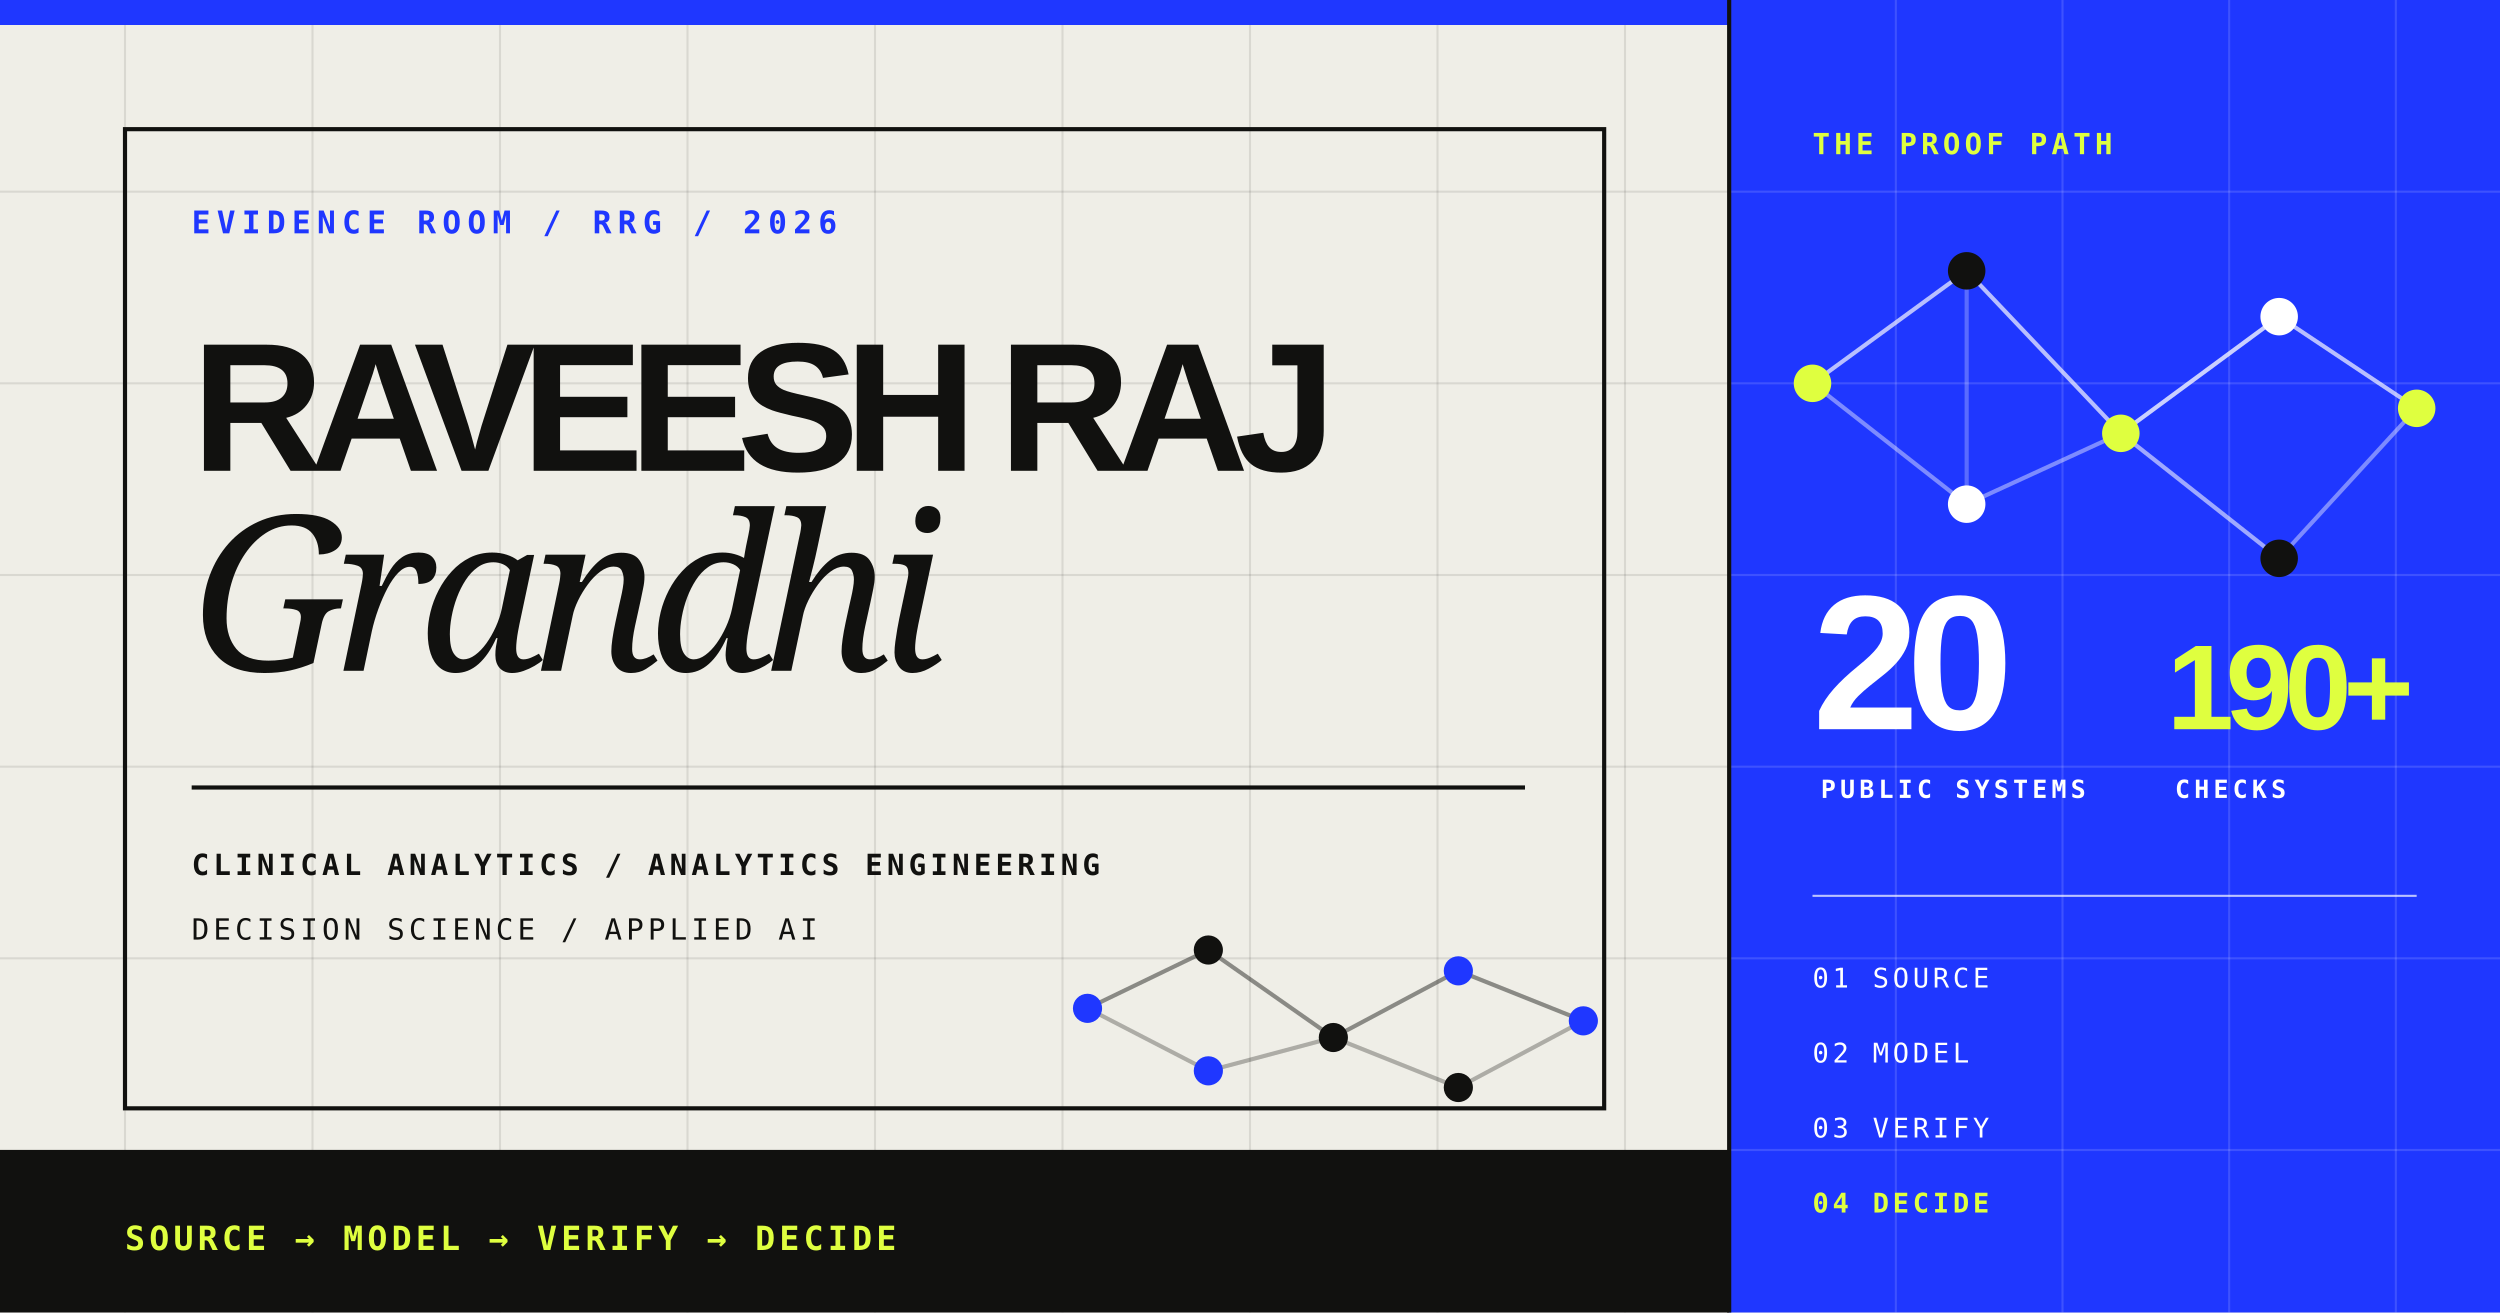
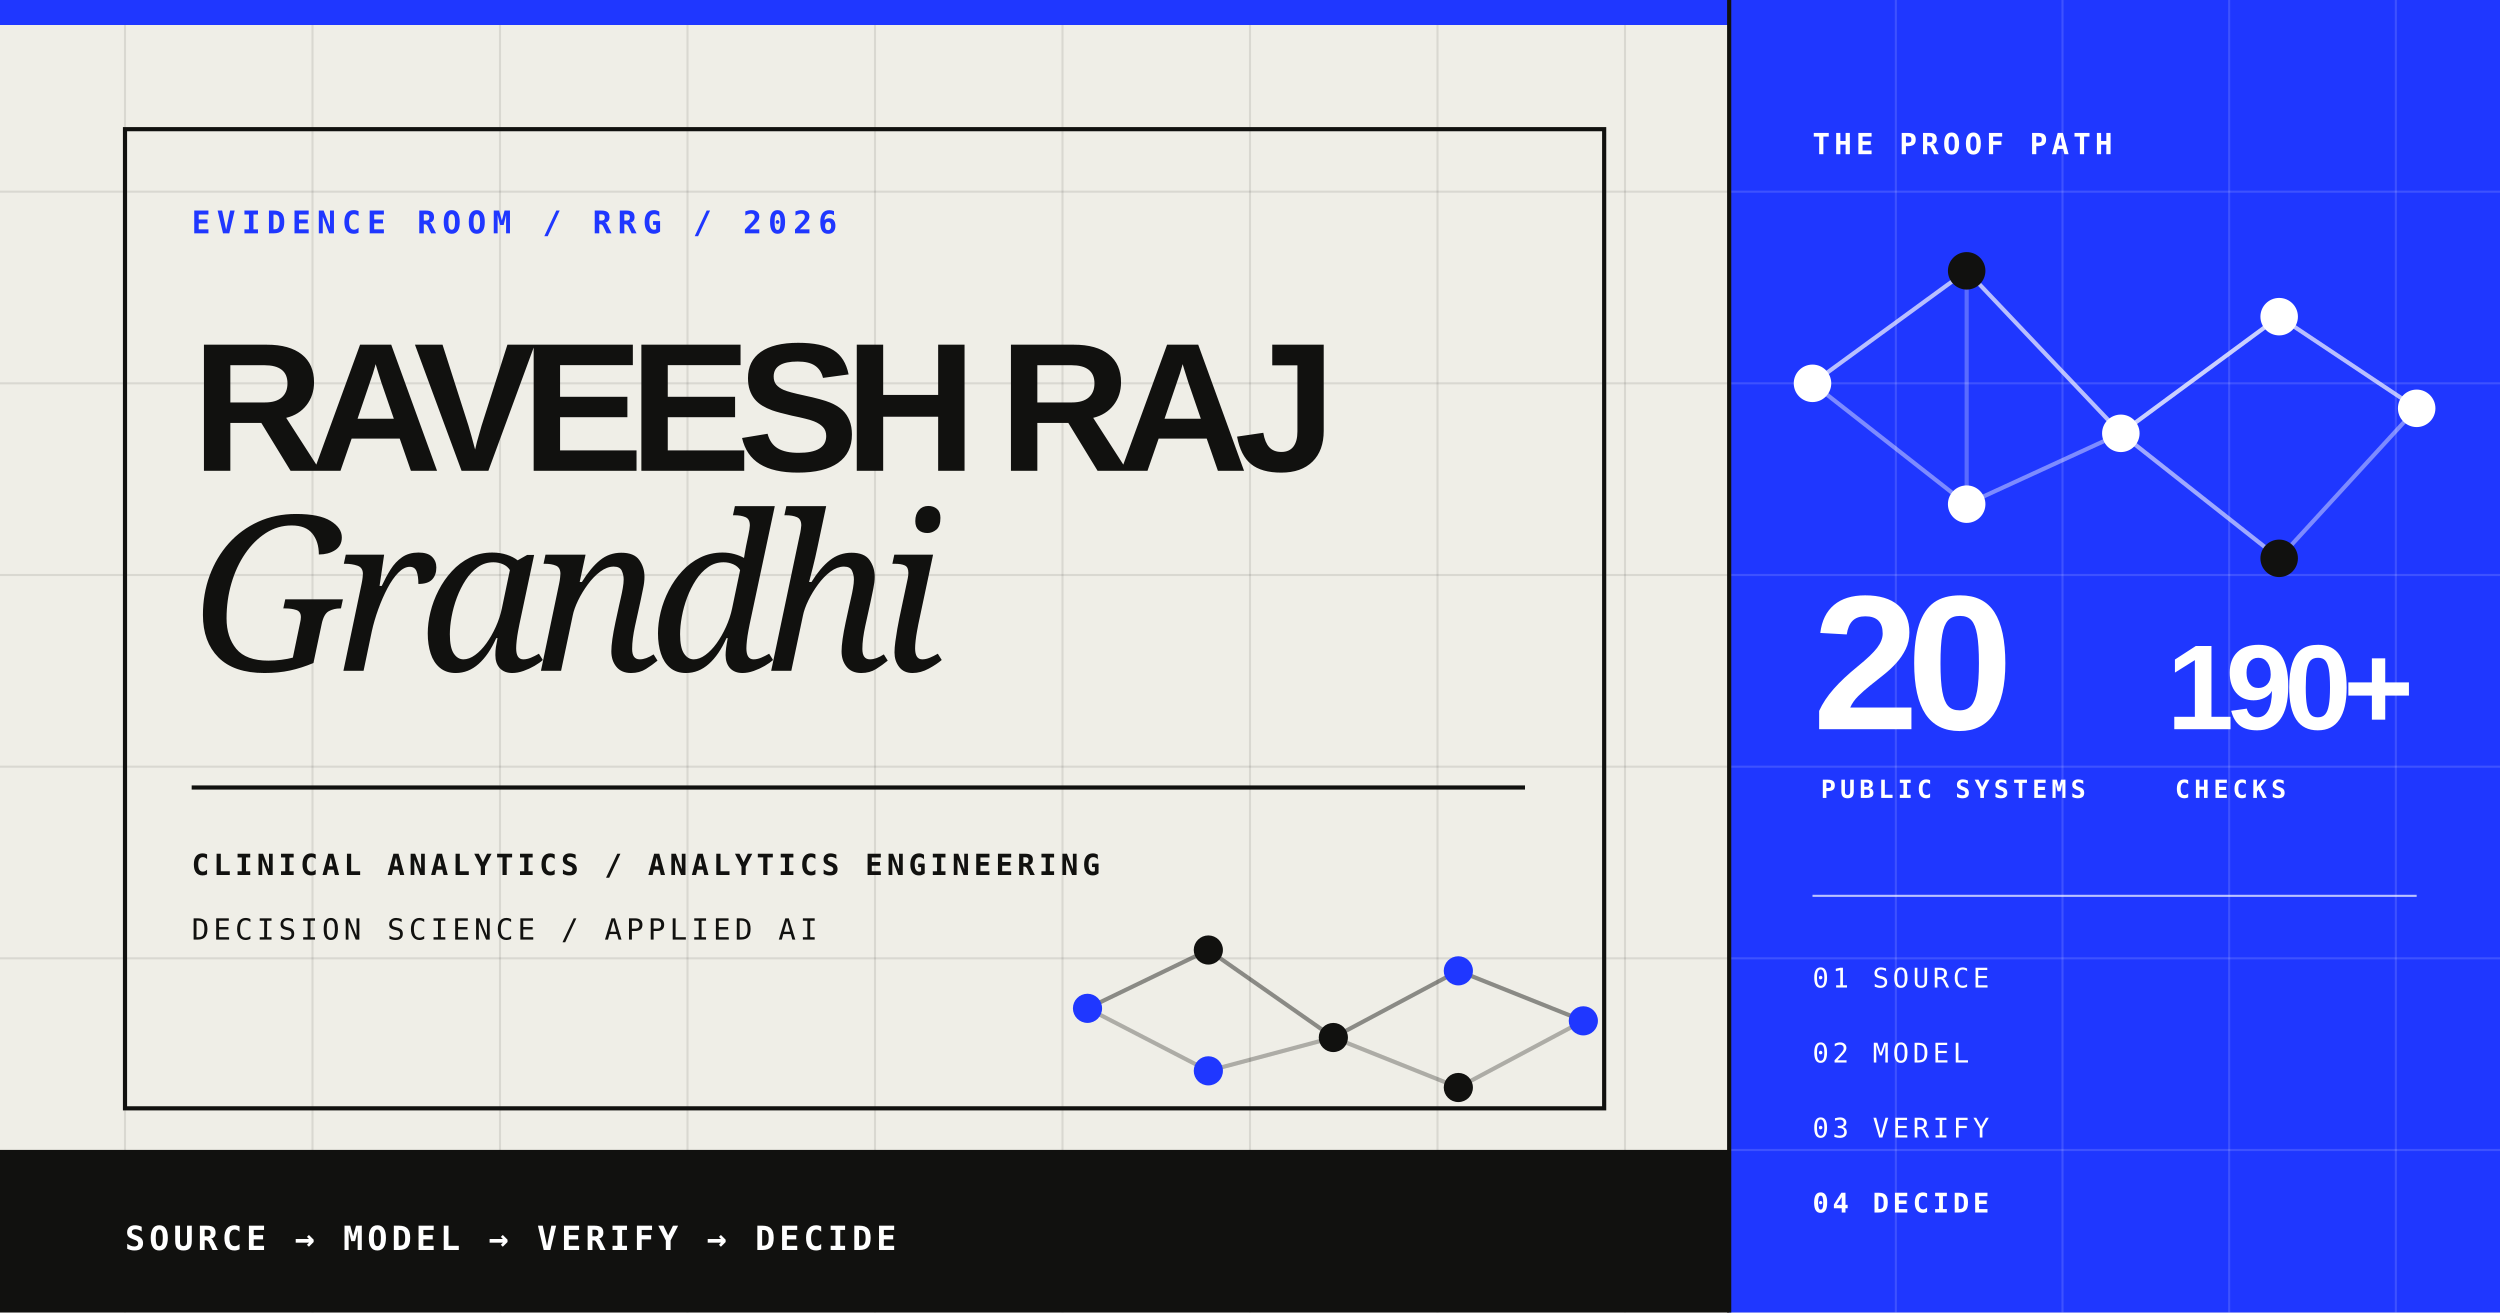
<svg xmlns="http://www.w3.org/2000/svg" width="1200" height="630" viewBox="0 0 1200 630">
  <rect width="1200" height="630" fill="#efeee7" />
  <g stroke="#11110f" stroke-opacity="0.10">
    <path d="M60 0V630M150 0V630M240 0V630M330 0V630M420 0V630M510 0V630M600 0V630M690 0V630M780 0V630" />
    <path d="M0 92H830M0 184H830M0 276H830M0 368H830M0 460H830M0 552H830" />
  </g>
  <rect x="0" y="0" width="830" height="12" fill="#1f37ff" />
  <rect x="60" y="62" width="710" height="470" fill="none" stroke="#11110f" stroke-width="2" />
  <text x="92" y="112" fill="#1f37ff" font-family="Consolas, monospace" font-size="15" font-weight="700" letter-spacing="3">EVIDENCE ROOM / RRG / 2026</text>
  <text x="92" y="226" fill="#11110f" font-family="Arial, sans-serif" font-size="88" font-weight="700" letter-spacing="-7">RAVEESH RAJ</text>
  <text x="92" y="322" fill="#11110f" font-family="Georgia, serif" font-size="104" font-style="italic" letter-spacing="-6">Grandhi</text>
  <line x1="92" y1="378" x2="732" y2="378" stroke="#11110f" stroke-width="2" />
  <text x="92" y="420" fill="#11110f" font-family="Consolas, monospace" font-size="14" font-weight="700" letter-spacing="2">CLINICAL ANALYTICS / ANALYTICS ENGINEERING</text>
  <text x="92" y="451" fill="#11110f" font-family="Consolas, monospace" font-size="14" letter-spacing="2">DECISION SCIENCE / APPLIED AI</text>
  <g transform="translate(522 456)">
    <path d="M0 28L58 0L118 42L178 10L238 34" fill="none" stroke="#11110f" stroke-opacity="0.45" stroke-width="2" />
    <path d="M0 28L58 58L118 42L178 66L238 34" fill="none" stroke="#11110f" stroke-opacity="0.30" stroke-width="2" />
    <circle cx="0" cy="28" r="7" fill="#1f37ff" />
    <circle cx="58" cy="0" r="7" fill="#11110f" />
    <circle cx="58" cy="58" r="7" fill="#1f37ff" />
    <circle cx="118" cy="42" r="7" fill="#11110f" />
    <circle cx="178" cy="10" r="7" fill="#1f37ff" />
    <circle cx="178" cy="66" r="7" fill="#11110f" />
    <circle cx="238" cy="34" r="7" fill="#1f37ff" />
  </g>
  <g>
    <rect x="830" y="0" width="370" height="630" fill="#1f37ff" />
    <g stroke="#ffffff" stroke-opacity="0.14">
      <path d="M910 0V630M990 0V630M1070 0V630M1150 0V630" />
      <path d="M830 92H1200M830 184H1200M830 276H1200M830 368H1200M830 460H1200M830 552H1200" />
    </g>
    <line x1="830" y1="0" x2="830" y2="630" stroke="#11110f" stroke-width="2" />
-     <text x="870" y="74" fill="#dfff3f" font-family="Consolas, monospace" font-size="14" font-weight="700" letter-spacing="2">THE PROOF PATH</text>
+     <text x="870" y="74" fill="#ffffff" font-family="Consolas, monospace" font-size="14" font-weight="700" letter-spacing="2">THE PROOF PATH</text>
    <g transform="translate(870 130)">
      <path d="M0 54L74 0L148 78L224 22L290 66" fill="none" stroke="#ffffff" stroke-opacity="0.68" stroke-width="2" />
      <path d="M0 54L74 112L148 78L224 138L290 66" fill="none" stroke="#ffffff" stroke-opacity="0.42" stroke-width="2" />
      <path d="M74 0L74 112M148 78L224 22M148 78L224 138" fill="none" stroke="#ffffff" stroke-opacity="0.26" stroke-width="2" />
-       <circle cx="0" cy="54" r="9" fill="#dfff3f" />
+       <circle cx="0" cy="54" r="9" fill="#ffffff" />
      <circle cx="74" cy="0" r="9" fill="#11110f" />
      <circle cx="74" cy="112" r="9" fill="#ffffff" />
-       <circle cx="148" cy="78" r="9" fill="#dfff3f" />
+       <circle cx="148" cy="78" r="9" fill="#ffffff" />
      <circle cx="224" cy="22" r="9" fill="#ffffff" />
      <circle cx="224" cy="138" r="9" fill="#11110f" />
-       <circle cx="290" cy="66" r="9" fill="#dfff3f" />
+       <circle cx="290" cy="66" r="9" fill="#ffffff" />
    </g>
    <text x="870" y="350" fill="#ffffff" font-family="Arial, sans-serif" font-size="92" font-weight="700" letter-spacing="-6">20</text>
-     <text x="1040" y="350" fill="#dfff3f" font-family="Arial, sans-serif" font-size="58" font-weight="700" letter-spacing="-4">190+</text>
+     <text x="1040" y="350" fill="#ffffff" font-family="Arial, sans-serif" font-size="58" font-weight="700" letter-spacing="-4">190+</text>
    <text x="874" y="383" fill="#ffffff" font-family="Consolas, monospace" font-size="12" font-weight="700" letter-spacing="2">PUBLIC SYSTEMS</text>
    <text x="1044" y="383" fill="#ffffff" font-family="Consolas, monospace" font-size="12" font-weight="700" letter-spacing="2">CHECKS</text>
    <line x1="870" y1="430" x2="1160" y2="430" stroke="#ffffff" stroke-opacity="0.7" />
    <text x="870" y="474" fill="#ffffff" font-family="Consolas, monospace" font-size="13" letter-spacing="1.8">01 SOURCE</text>
    <text x="870" y="510" fill="#ffffff" font-family="Consolas, monospace" font-size="13" letter-spacing="1.8">02 MODEL</text>
    <text x="870" y="546" fill="#ffffff" font-family="Consolas, monospace" font-size="13" letter-spacing="1.8">03 VERIFY</text>
-     <text x="870" y="582" fill="#dfff3f" font-family="Consolas, monospace" font-size="13" font-weight="700" letter-spacing="1.8">04 DECIDE</text>
+     <text x="870" y="582" fill="#ffffff" font-family="Consolas, monospace" font-size="13" font-weight="700" letter-spacing="1.8">04 DECIDE</text>
  </g>
  <rect x="0" y="552" width="830" height="78" fill="#11110f" />
-   <text x="60" y="600" fill="#dfff3f" font-family="Consolas, monospace" font-size="16" font-weight="700" letter-spacing="2">SOURCE → MODEL → VERIFY → DECIDE</text>
+   <text x="60" y="600" fill="#ffffff" font-family="Consolas, monospace" font-size="16" font-weight="700" letter-spacing="2">SOURCE → MODEL → VERIFY → DECIDE</text>
</svg>
